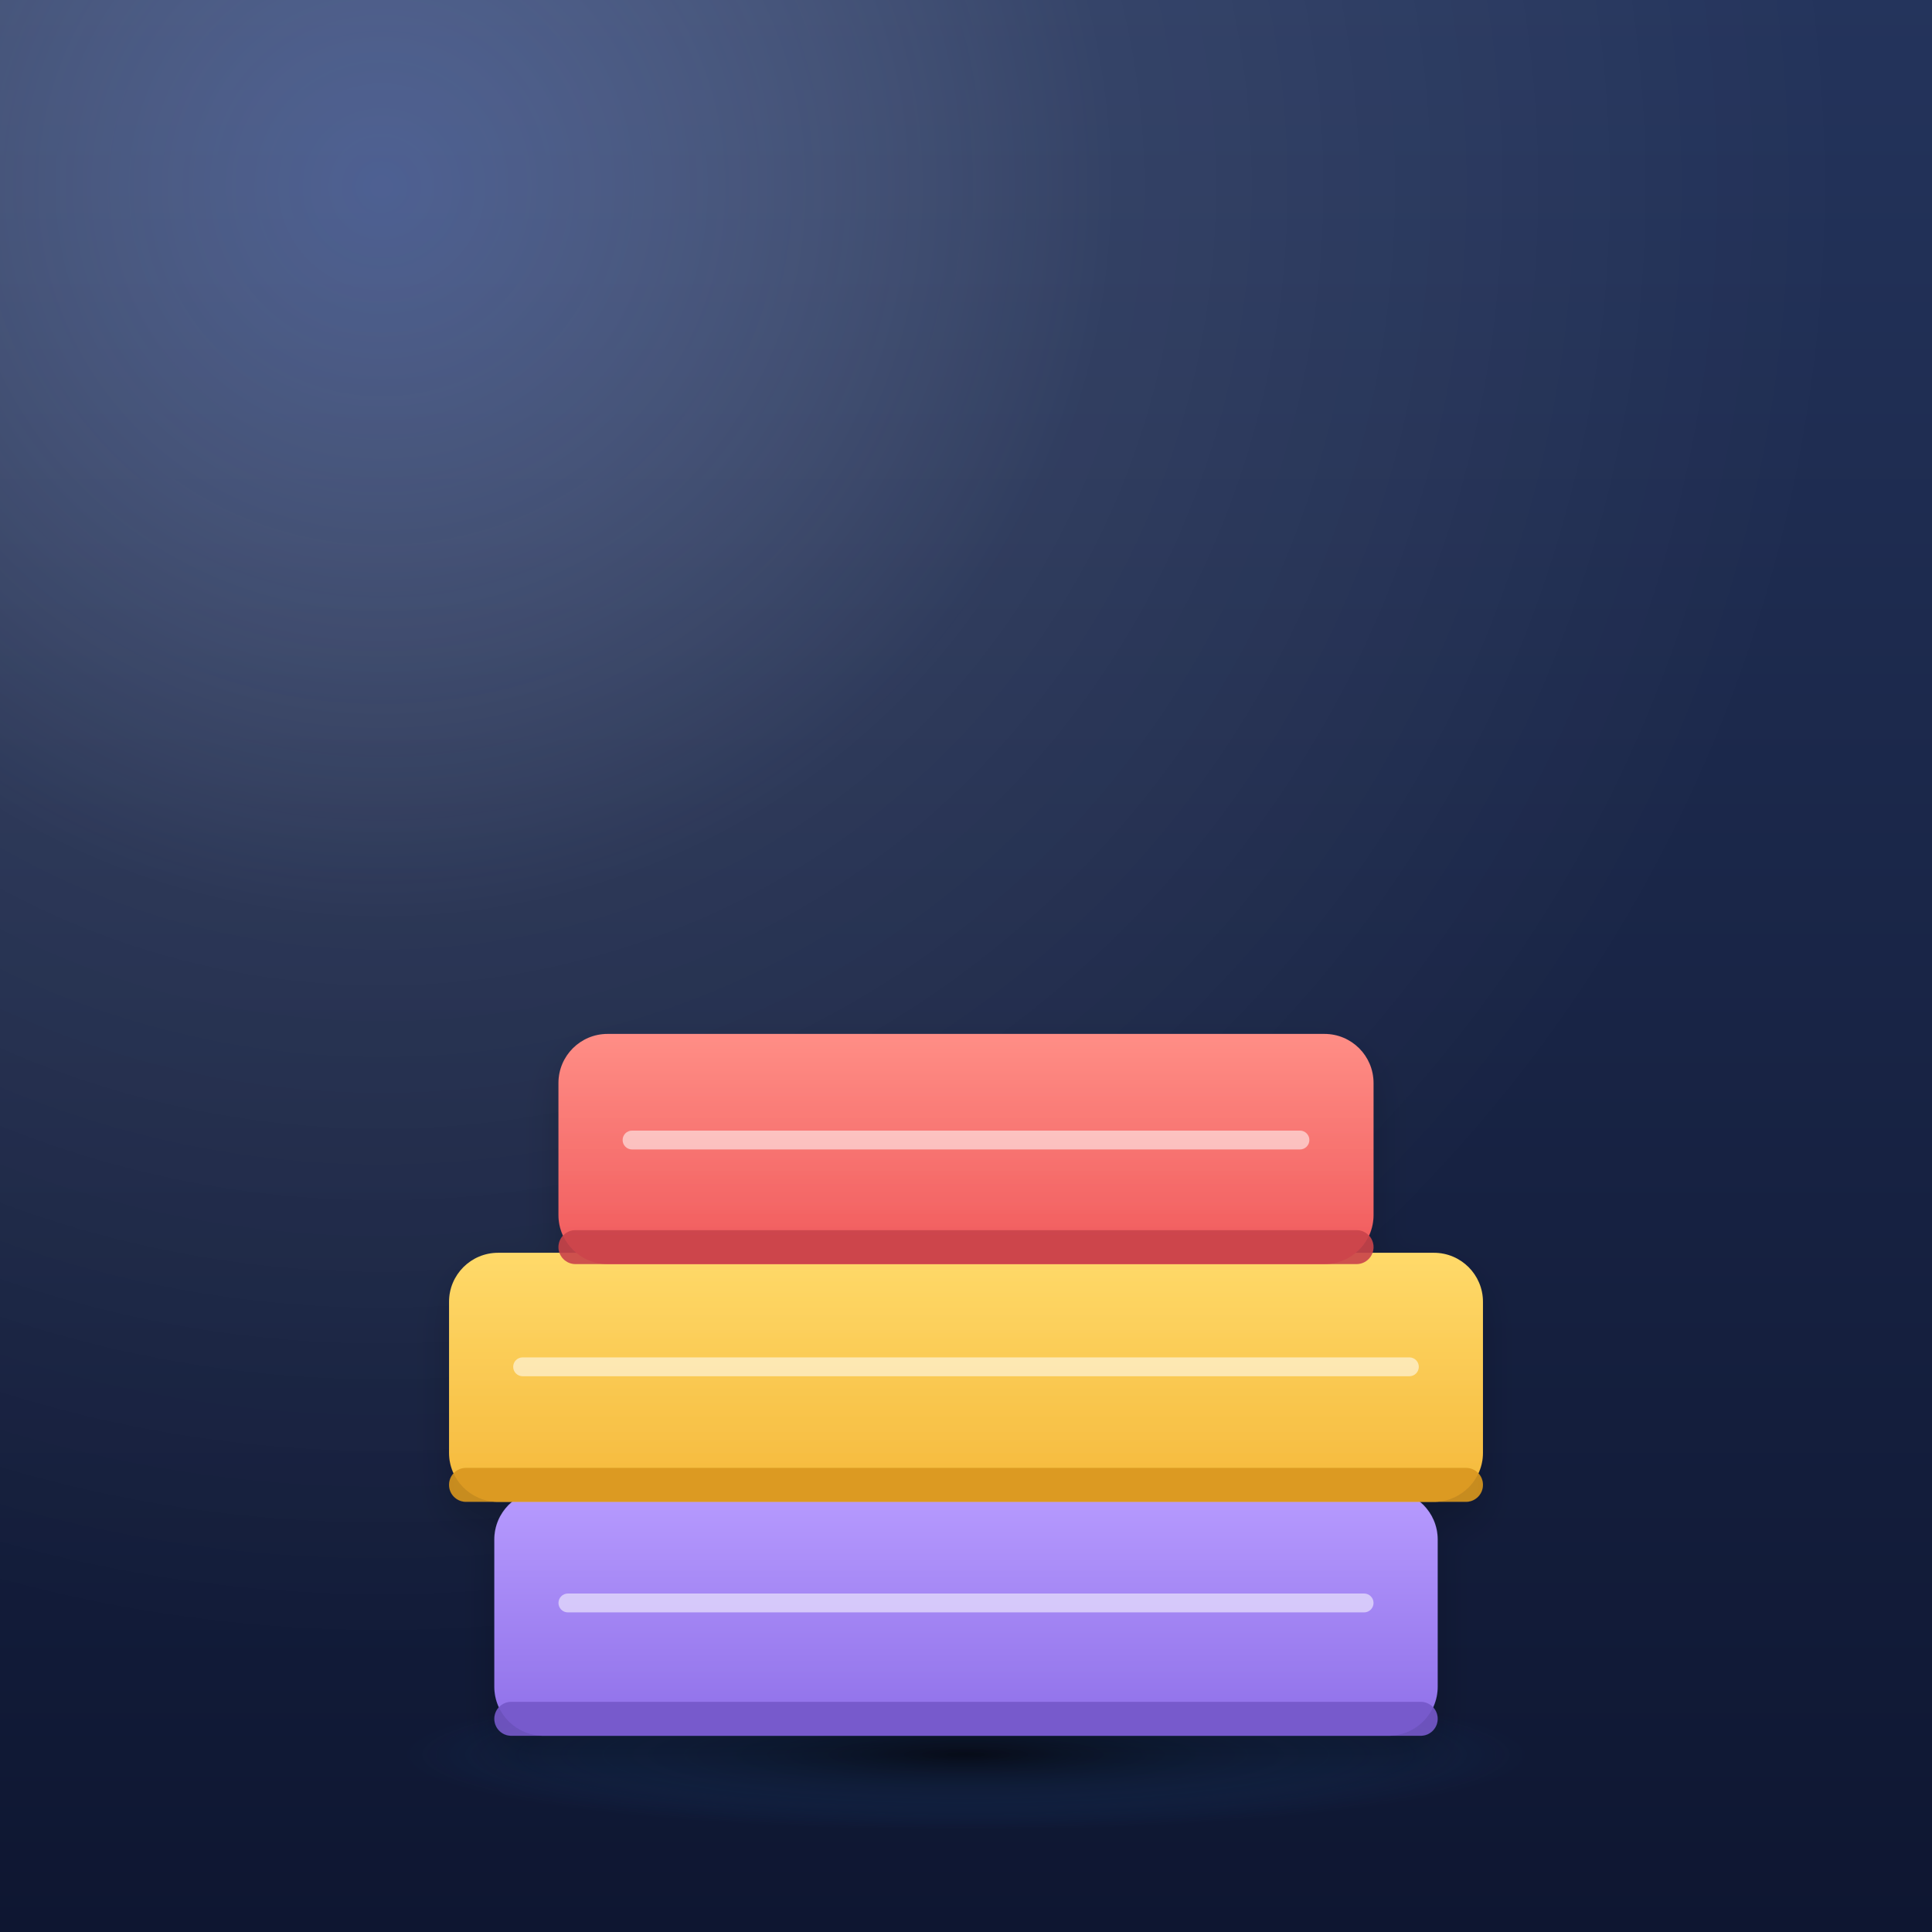
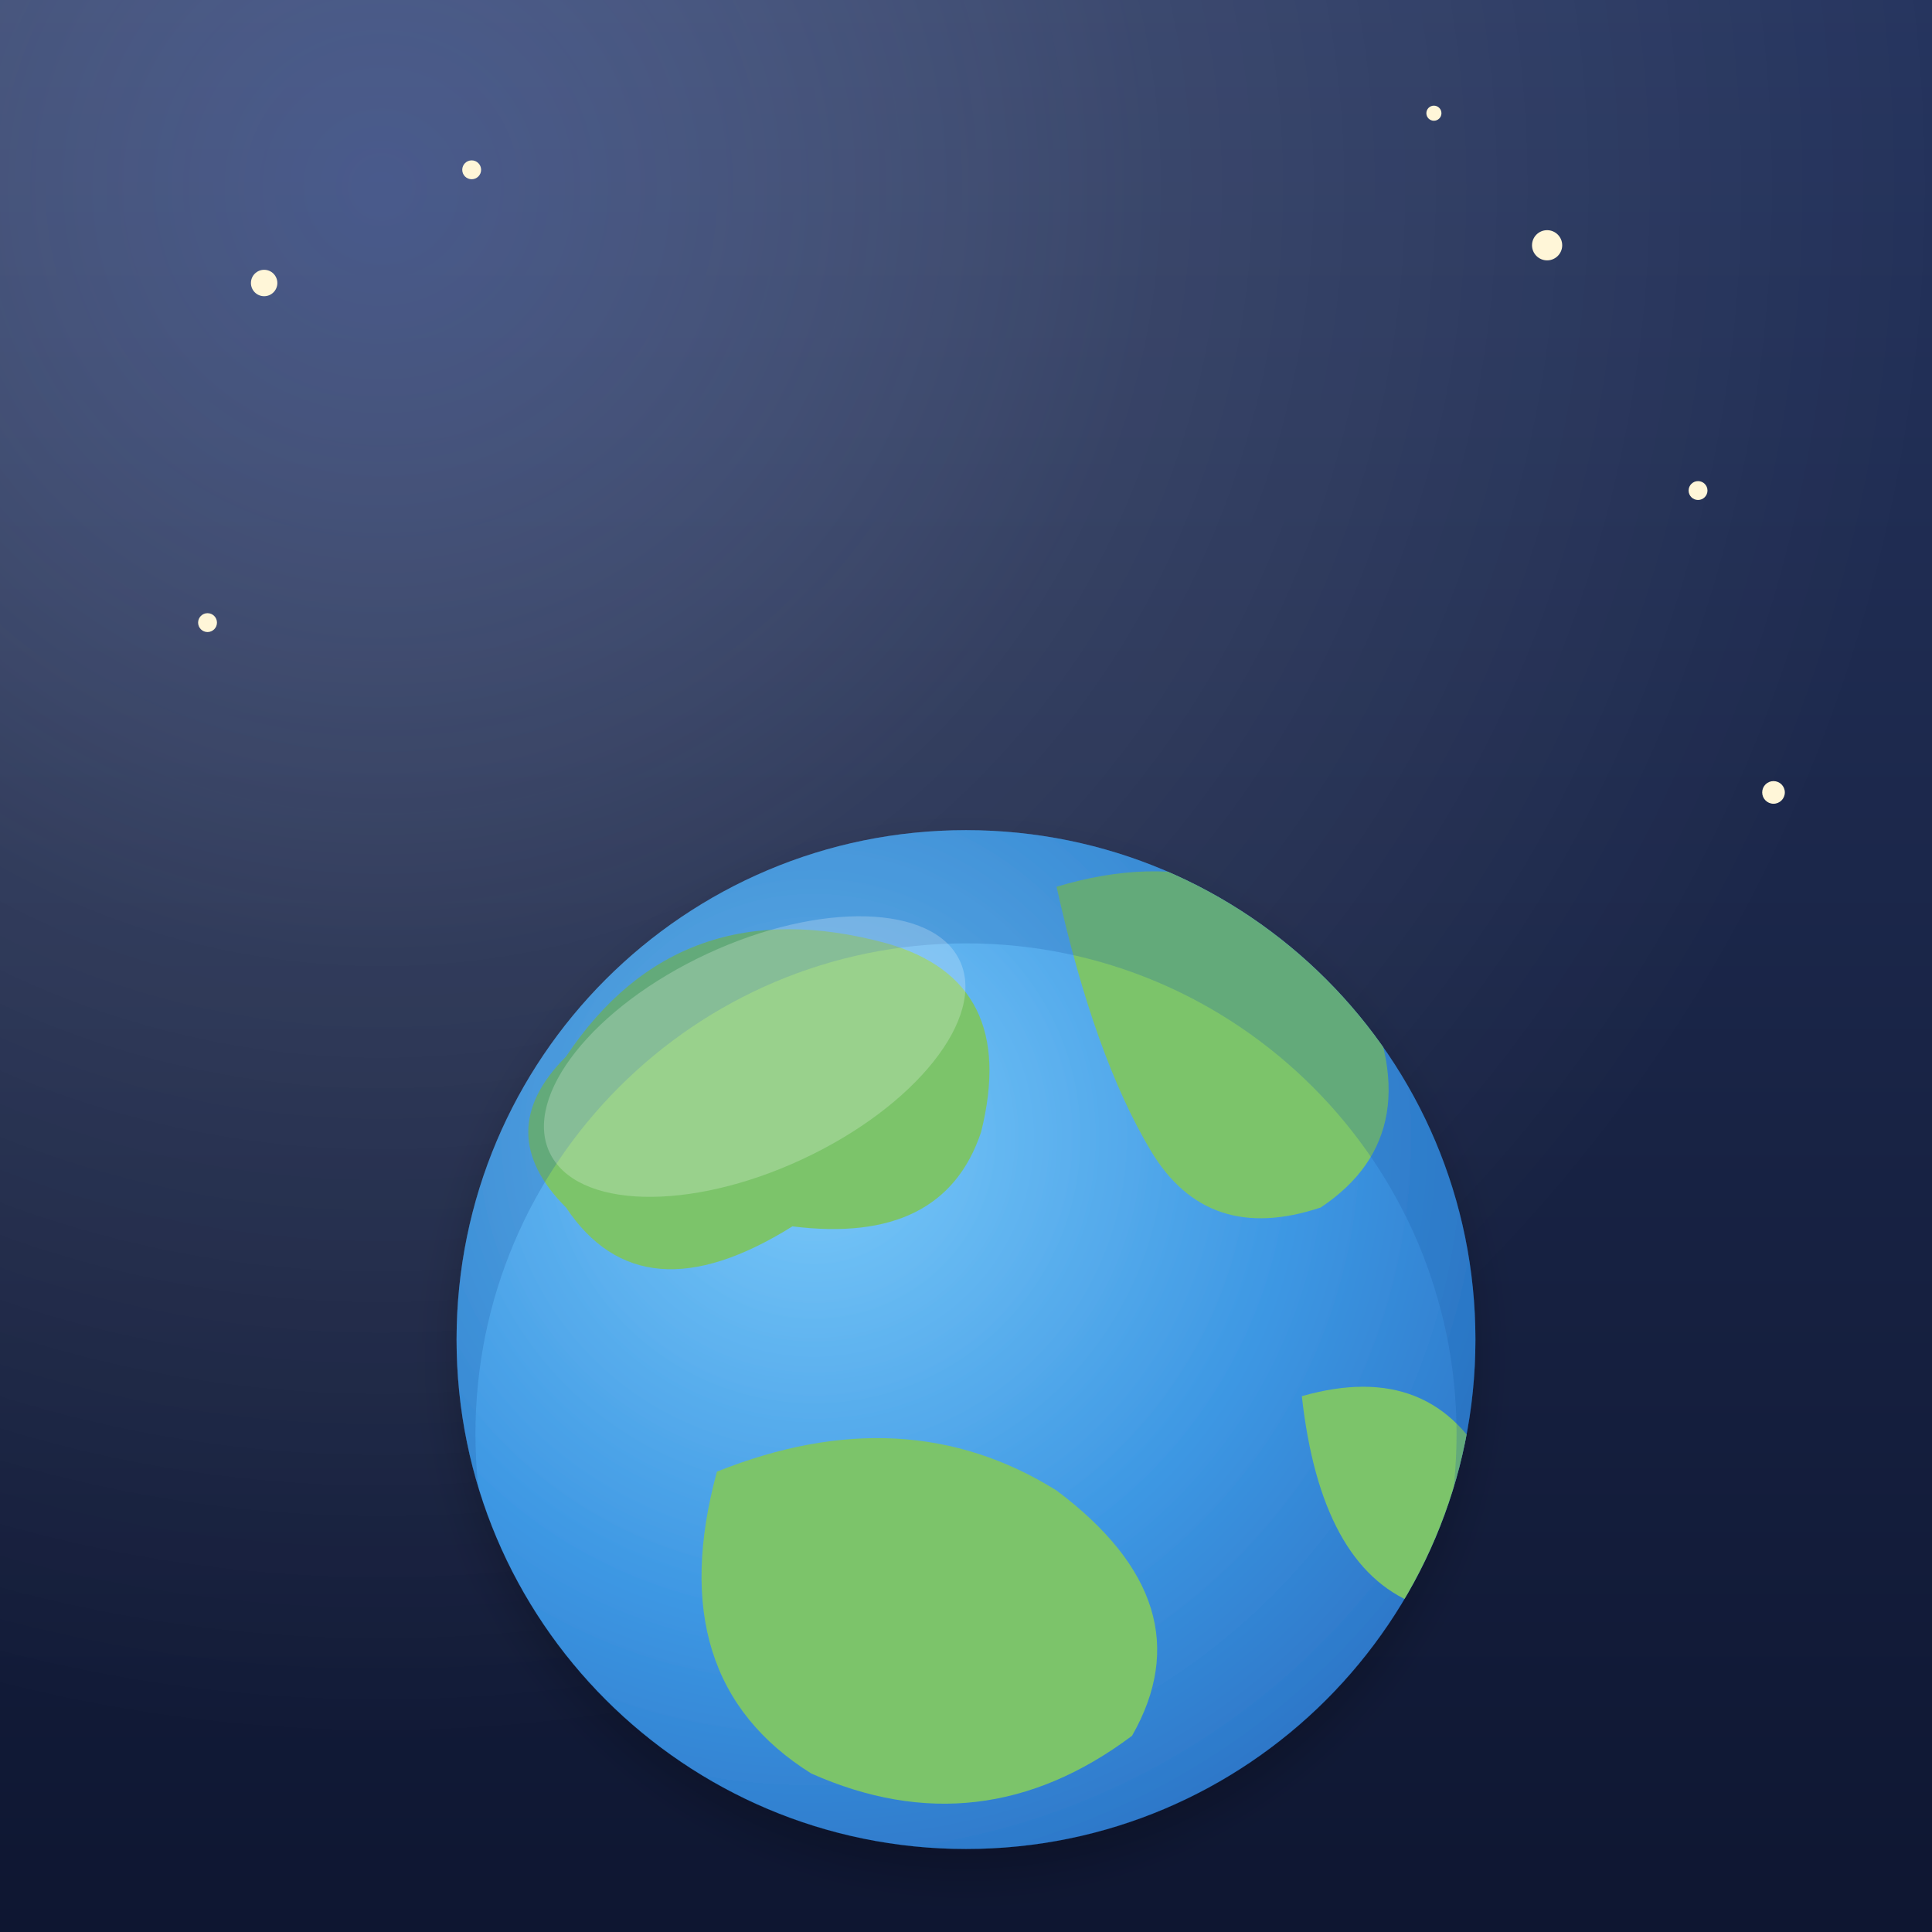
<svg xmlns="http://www.w3.org/2000/svg" viewBox="0 0 1024 1024">
  <defs>
    <linearGradient id="sky" x1="0" y1="0" x2="0" y2="1">
-       <stop offset="0" stop-color="#24345C" />
+       <stop offset="0" stop-color="#26355F" />
      <stop offset="1" stop-color="#0E1631" />
    </linearGradient>
-     <radialGradient id="glow" cx="0.2" cy="0.1" r="0.75">
-       <stop offset="0" stop-color="#9FB8FF" stop-opacity=".35" />
-       <stop offset=".5" stop-color="#fff" stop-opacity=".08" />
+     <radialGradient id="glow" cx="0.2" cy="0.1" r="0.8">
+       <stop offset="0" stop-color="#9FB8FF" stop-opacity=".3" />
+       <stop offset=".5" stop-color="#fff" stop-opacity=".1" />
      <stop offset="1" stop-color="#fff" stop-opacity="0" />
    </radialGradient>
-     <radialGradient id="ground" cx="0.5" cy="0.5" r="0.5">
-       <stop offset="0" stop-color="#000" stop-opacity=".5" />
-       <stop offset="1" stop-color="#1D5C99" stop-opacity="0" />
+     <radialGradient id="sea" cx="0.35" cy="0.3" r="0.8">
+       <stop offset="0" stop-color="#7CCBFA" />
+       <stop offset=".6" stop-color="#3D97E3" />
+       <stop offset="1" stop-color="#2A72C4" />
    </radialGradient>
+     <clipPath id="world">
+       <circle cx="512" cy="710" r="270" />
+     </clipPath>
    <filter id="lift" x="-20%" y="-20%" width="140%" height="160%">
-       <feGaussianBlur in="SourceAlpha" stdDeviation="10" />
-       <feOffset dy="10" />
+       <feGaussianBlur in="SourceAlpha" stdDeviation="12" />
+       <feOffset dy="12" />
      <feComponentTransfer>
-         <feFuncA type="linear" slope=".18" />
+         <feFuncA type="linear" slope=".2" />
      </feComponentTransfer>
      <feMerge>
        <feMergeNode />
        <feMergeNode in="SourceGraphic" />
      </feMerge>
    </filter>
  </defs>
  <rect width="1024" height="1024" fill="url(#sky)" />
  <rect width="1024" height="1024" fill="url(#glow)" />
-   <ellipse cx="512" cy="930" rx="300" ry="40" fill="url(#ground)" />
+   <circle cx="140" cy="150" r="7" fill="#FFF6D8" />
+   <circle cx="250" cy="90" r="5" fill="#FFF6D8" />
+   <circle cx="820" cy="130" r="8" fill="#FFF6D8" />
+   <circle cx="900" cy="260" r="5" fill="#FFF6D8" />
+   <circle cx="110" cy="330" r="5" fill="#FFF6D8" />
+   <circle cx="760" cy="60" r="4" fill="#FFF6D8" />
+   <circle cx="940" cy="420" r="6" fill="#FFF6D8" />
  <g filter="url(#lift)">
-     <linearGradient id="b3" x1="0" y1="0" x2="0" y2="1">
-       <stop offset="0" stop-color="#B79BFF" />
-       <stop offset="1" stop-color="#8E6FE8" />
-     </linearGradient>
-     <rect x="262" y="790" width="500" height="130" rx="26" fill="url(#b3)" />
-     <rect x="296" y="844.6" width="432" height="10" rx="5" fill="#FFFFFF" opacity=".55" />
-     <rect x="262" y="902" width="500" height="18" rx="9" fill="#7458C9" opacity=".9" />
-     <linearGradient id="b2" x1="0" y1="0" x2="0" y2="1">
-       <stop offset="0" stop-color="#FFDA6A" />
-       <stop offset="1" stop-color="#F5B83A" />
-     </linearGradient>
-     <rect x="238" y="664" width="548" height="132" rx="26" fill="url(#b2)" />
-     <rect x="272" y="719.44" width="480" height="10" rx="5" fill="#FFFFFF" opacity=".55" />
-     <rect x="238" y="778" width="548" height="18" rx="9" fill="#D9971F" opacity=".9" />
-     <linearGradient id="b1" x1="0" y1="0" x2="0" y2="1">
-       <stop offset="0" stop-color="#FF8E86" />
-       <stop offset="1" stop-color="#F0595B" />
-     </linearGradient>
-     <rect x="296" y="548" width="432" height="122" rx="26" fill="url(#b1)" />
-     <rect x="330" y="599.24" width="364" height="10" rx="5" fill="#FFFFFF" opacity=".55" />
-     <rect x="296" y="652" width="432" height="18" rx="9" fill="#C9434A" opacity=".9" />
+     <circle cx="512" cy="710" r="270" fill="url(#sea)" />
+     <g clip-path="url(#world)">
+       <path d="M300 560 Q360 470 470 500 Q540 520 520 600 Q500 660 420 650 Q340 700 300 640 Q260 600 300 560Z" fill="#7CC46B" />
+       <path d="M560 470 Q660 440 720 520 Q760 600 700 640 Q640 660 610 610 Q580 560 560 470Z" fill="#7CC46B" />
+       <path d="M380 780 Q480 740 560 790 Q640 850 600 920 Q520 980 430 940 Q350 890 380 780Z" fill="#7CC46B" />
+       <path d="M690 740 Q760 720 790 780 Q800 840 750 850 Q700 830 690 740Z" fill="#7CC46B" />
+       <circle cx="512" cy="760" r="300" fill="none" stroke="#1F5FA8" stroke-opacity=".25" stroke-width="80" />
+       <ellipse cx="400" cy="560" rx="120" ry="60" fill="#fff" opacity=".22" transform="rotate(-25 400 560)" />
+     </g>
  </g>
  <g filter="url(#lift)">
    <g id="coco" />
  </g>
</svg>
